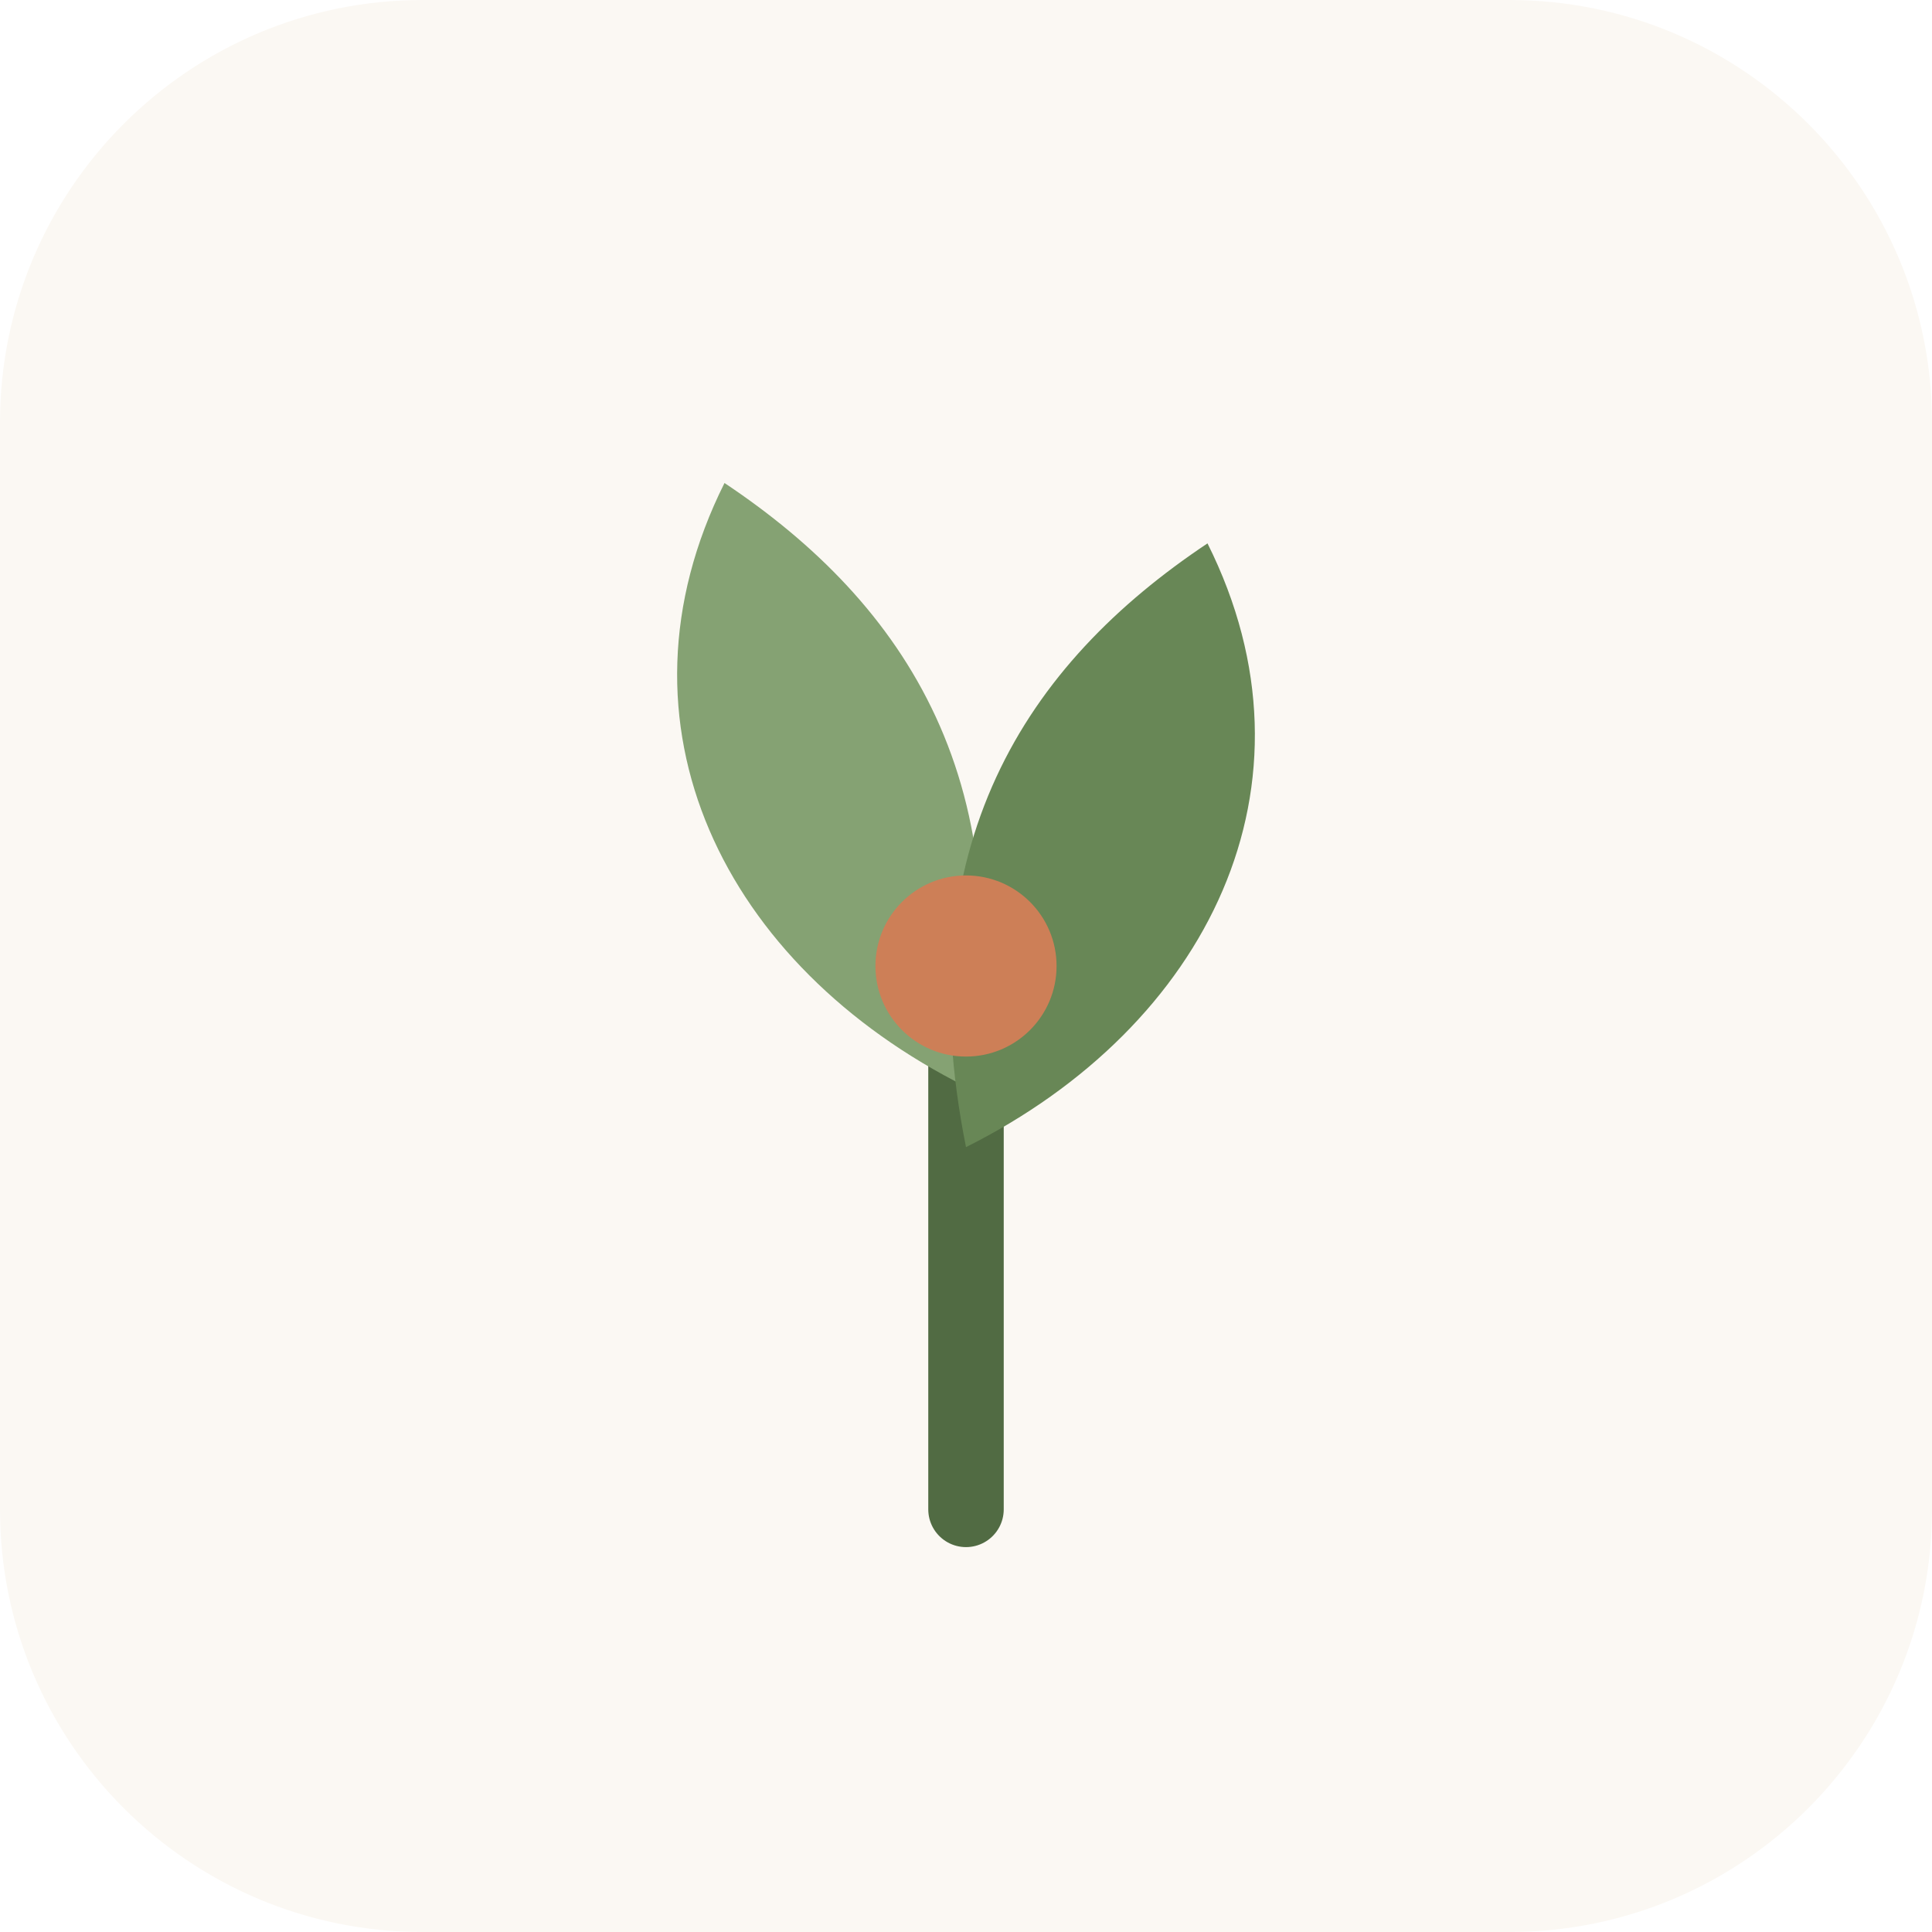
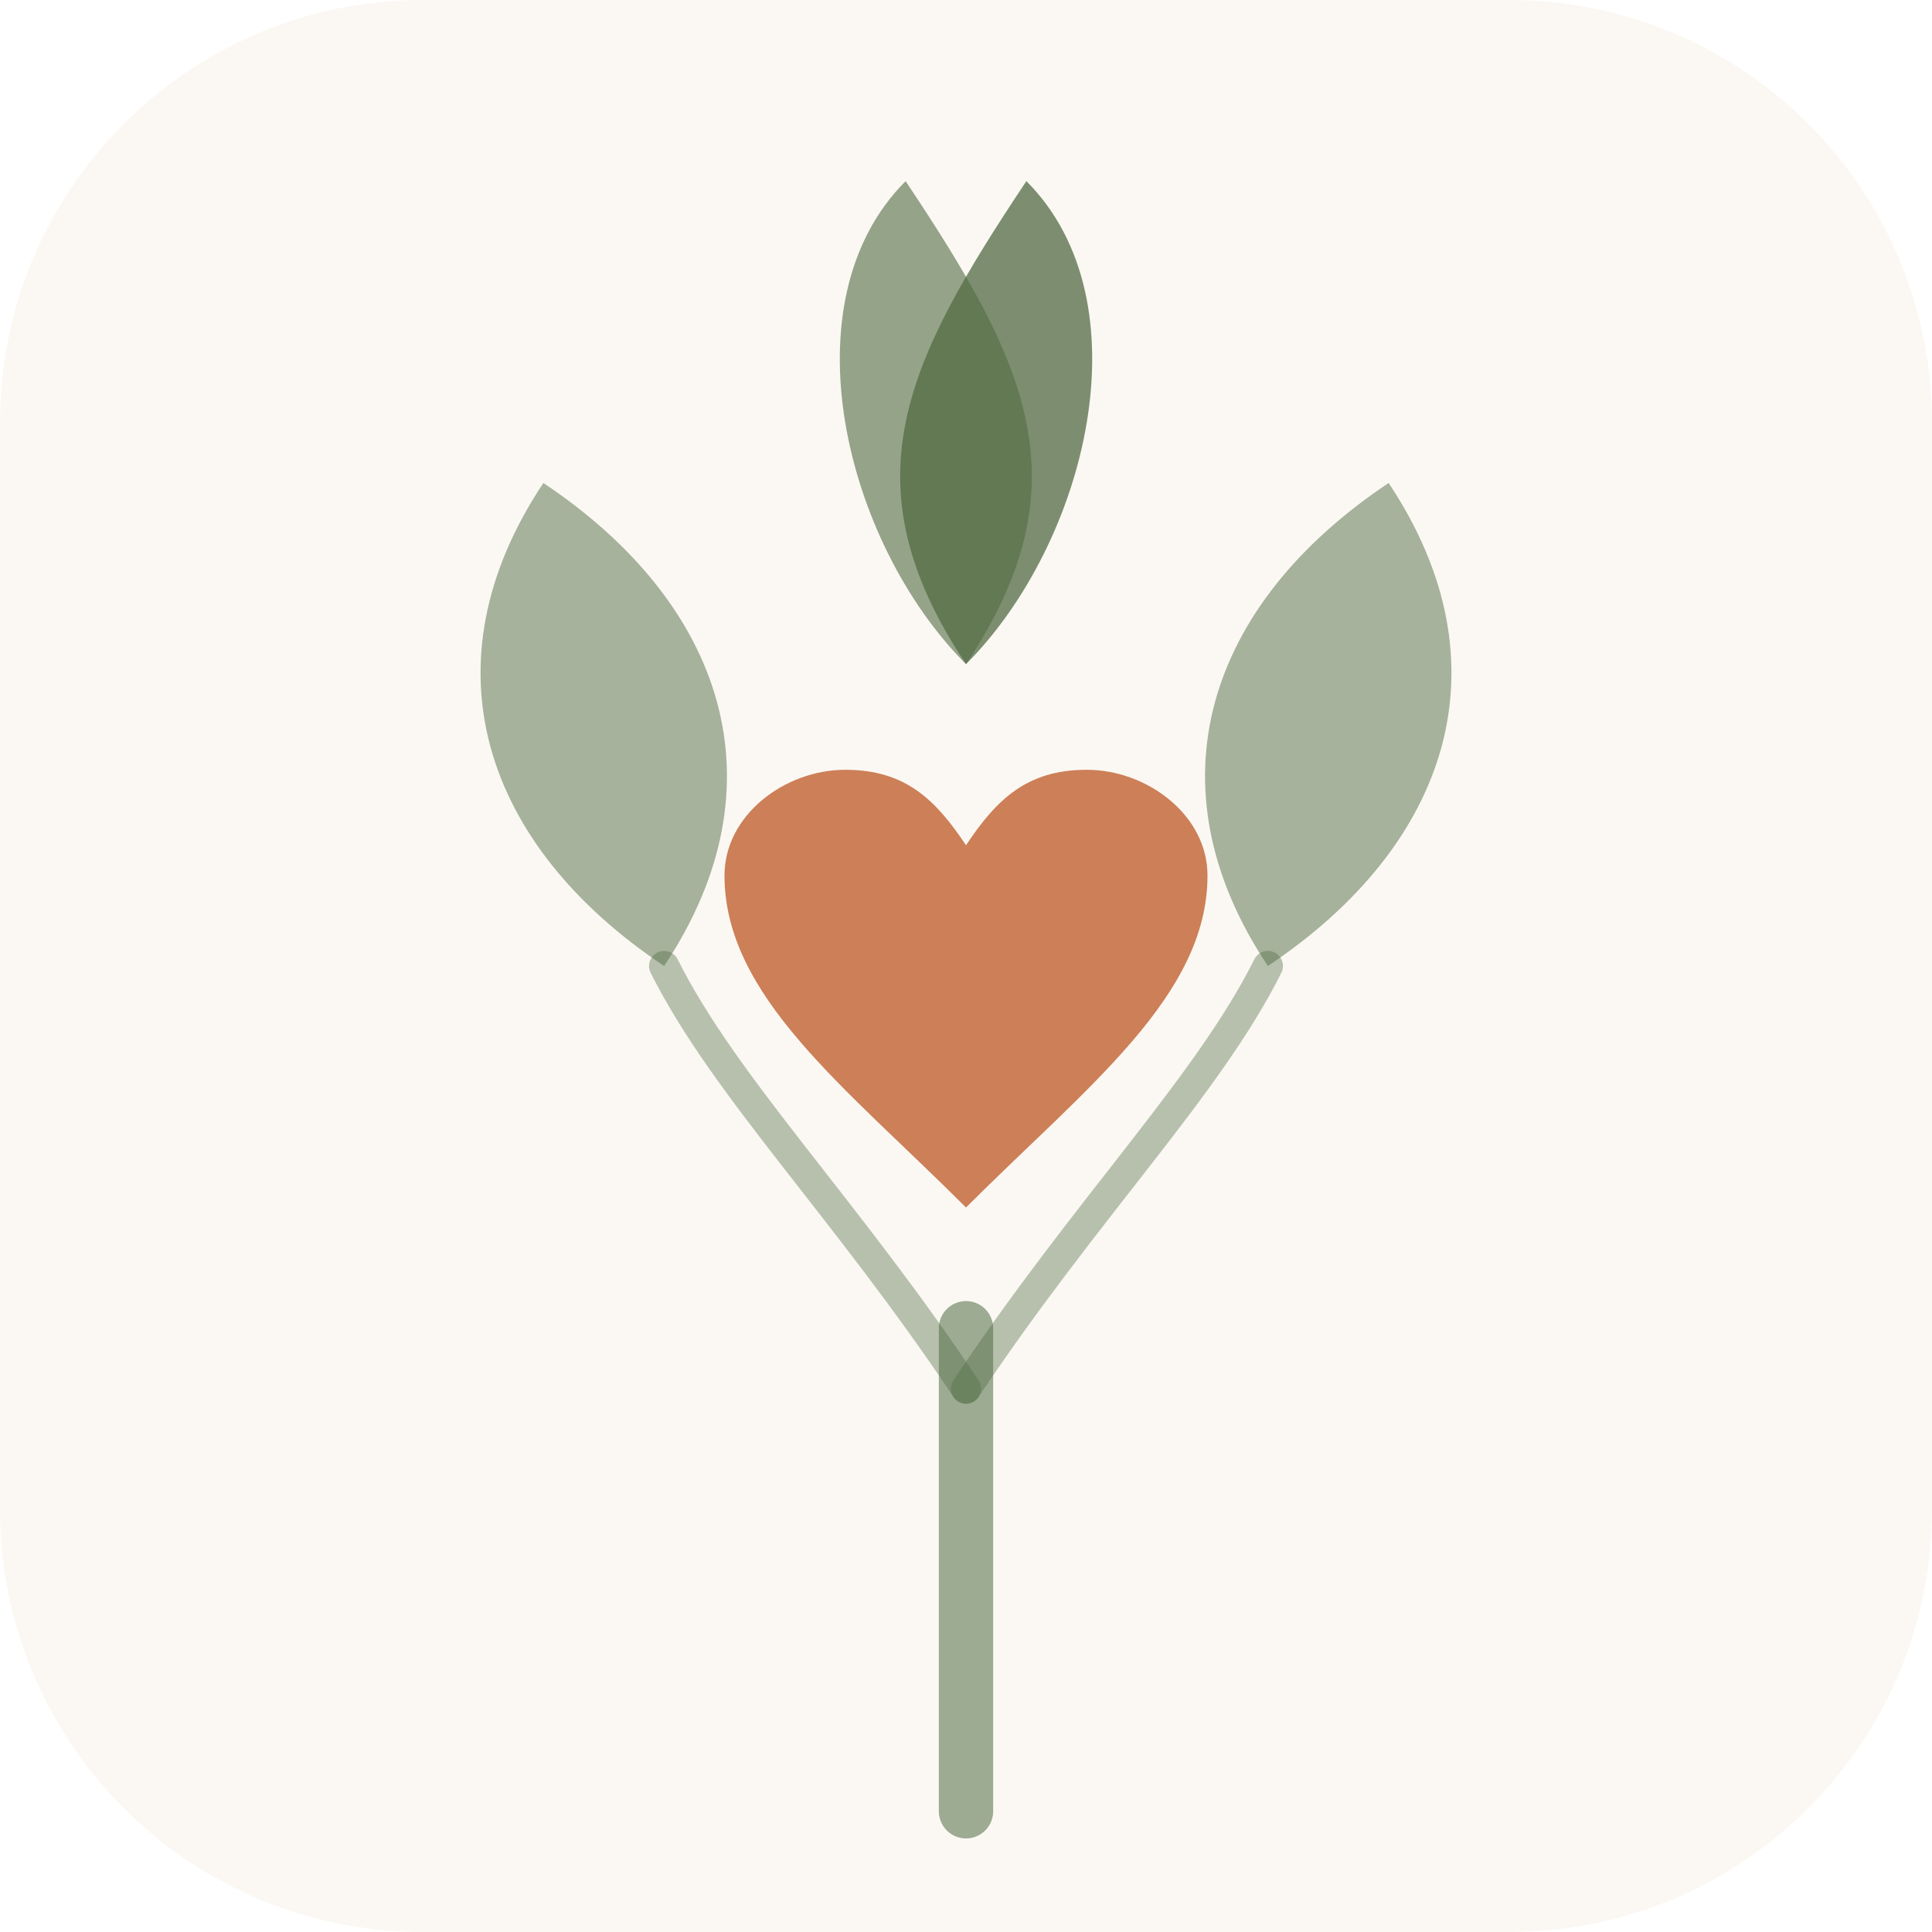
<svg xmlns="http://www.w3.org/2000/svg" viewBox="0 0 64 64" fill="none">
  <rect width="64" height="64" rx="14" fill="#fbf8f3" />
-   <path d="M32 50 V34" stroke="#516b43" stroke-width="2.5" stroke-linecap="round" />
-   <path d="M32 36 C24 32, 20 24, 24 16 C30 20, 34 26, 32 36 Z" fill="#85a273" />
-   <path d="M32 38 C40 34, 44 26, 40 18 C34 22, 30 28, 32 38 Z" fill="#688756" />
-   <circle cx="32" cy="32" r="3" fill="#cd7f57" />
+   <g>
+     <path d="M32 60 V44" stroke="#516b43" stroke-width="1.8" stroke-linecap="round" opacity="0.55" />
+     <path d="M32 46 C28 40 24 36 22 32" stroke="#516b43" stroke-width="1" stroke-linecap="round" fill="none" opacity="0.4" />
+     <path d="M32 46 C36 40 40 36 42 32" stroke="#516b43" stroke-width="1" stroke-linecap="round" fill="none" opacity="0.4" />
+     <path d="M22 32 C16 28 14 22 18 16 C24 20 26 26 22 32 Z" fill="#516b43" opacity="0.5" />
+     <path d="M42 32 C48 28 50 22 46 16 C40 20 38 26 42 32 Z" fill="#516b43" opacity="0.5" />
+     <path d="M32 22 C28 18 26 10 30 6 C34 12 36 16 32 22 Z" fill="#516b43" opacity="0.6" />
+     <path d="M32 22 C36 18 38 10 34 6 C30 12 28 16 32 22 Z" fill="#516b43" opacity="0.75" />
+     <path d="M32 40 C28 36 24 33 24 29 C24 27 26 25.5 28 25.5 C30 25.5 31 26.5 32 28 C33 26.5 34 25.5 36 25.5 C38 25.5 40 27 40 29 C40 33 36 36 32 40 Z" fill="#cd7f57" />
+   </g>
</svg>
